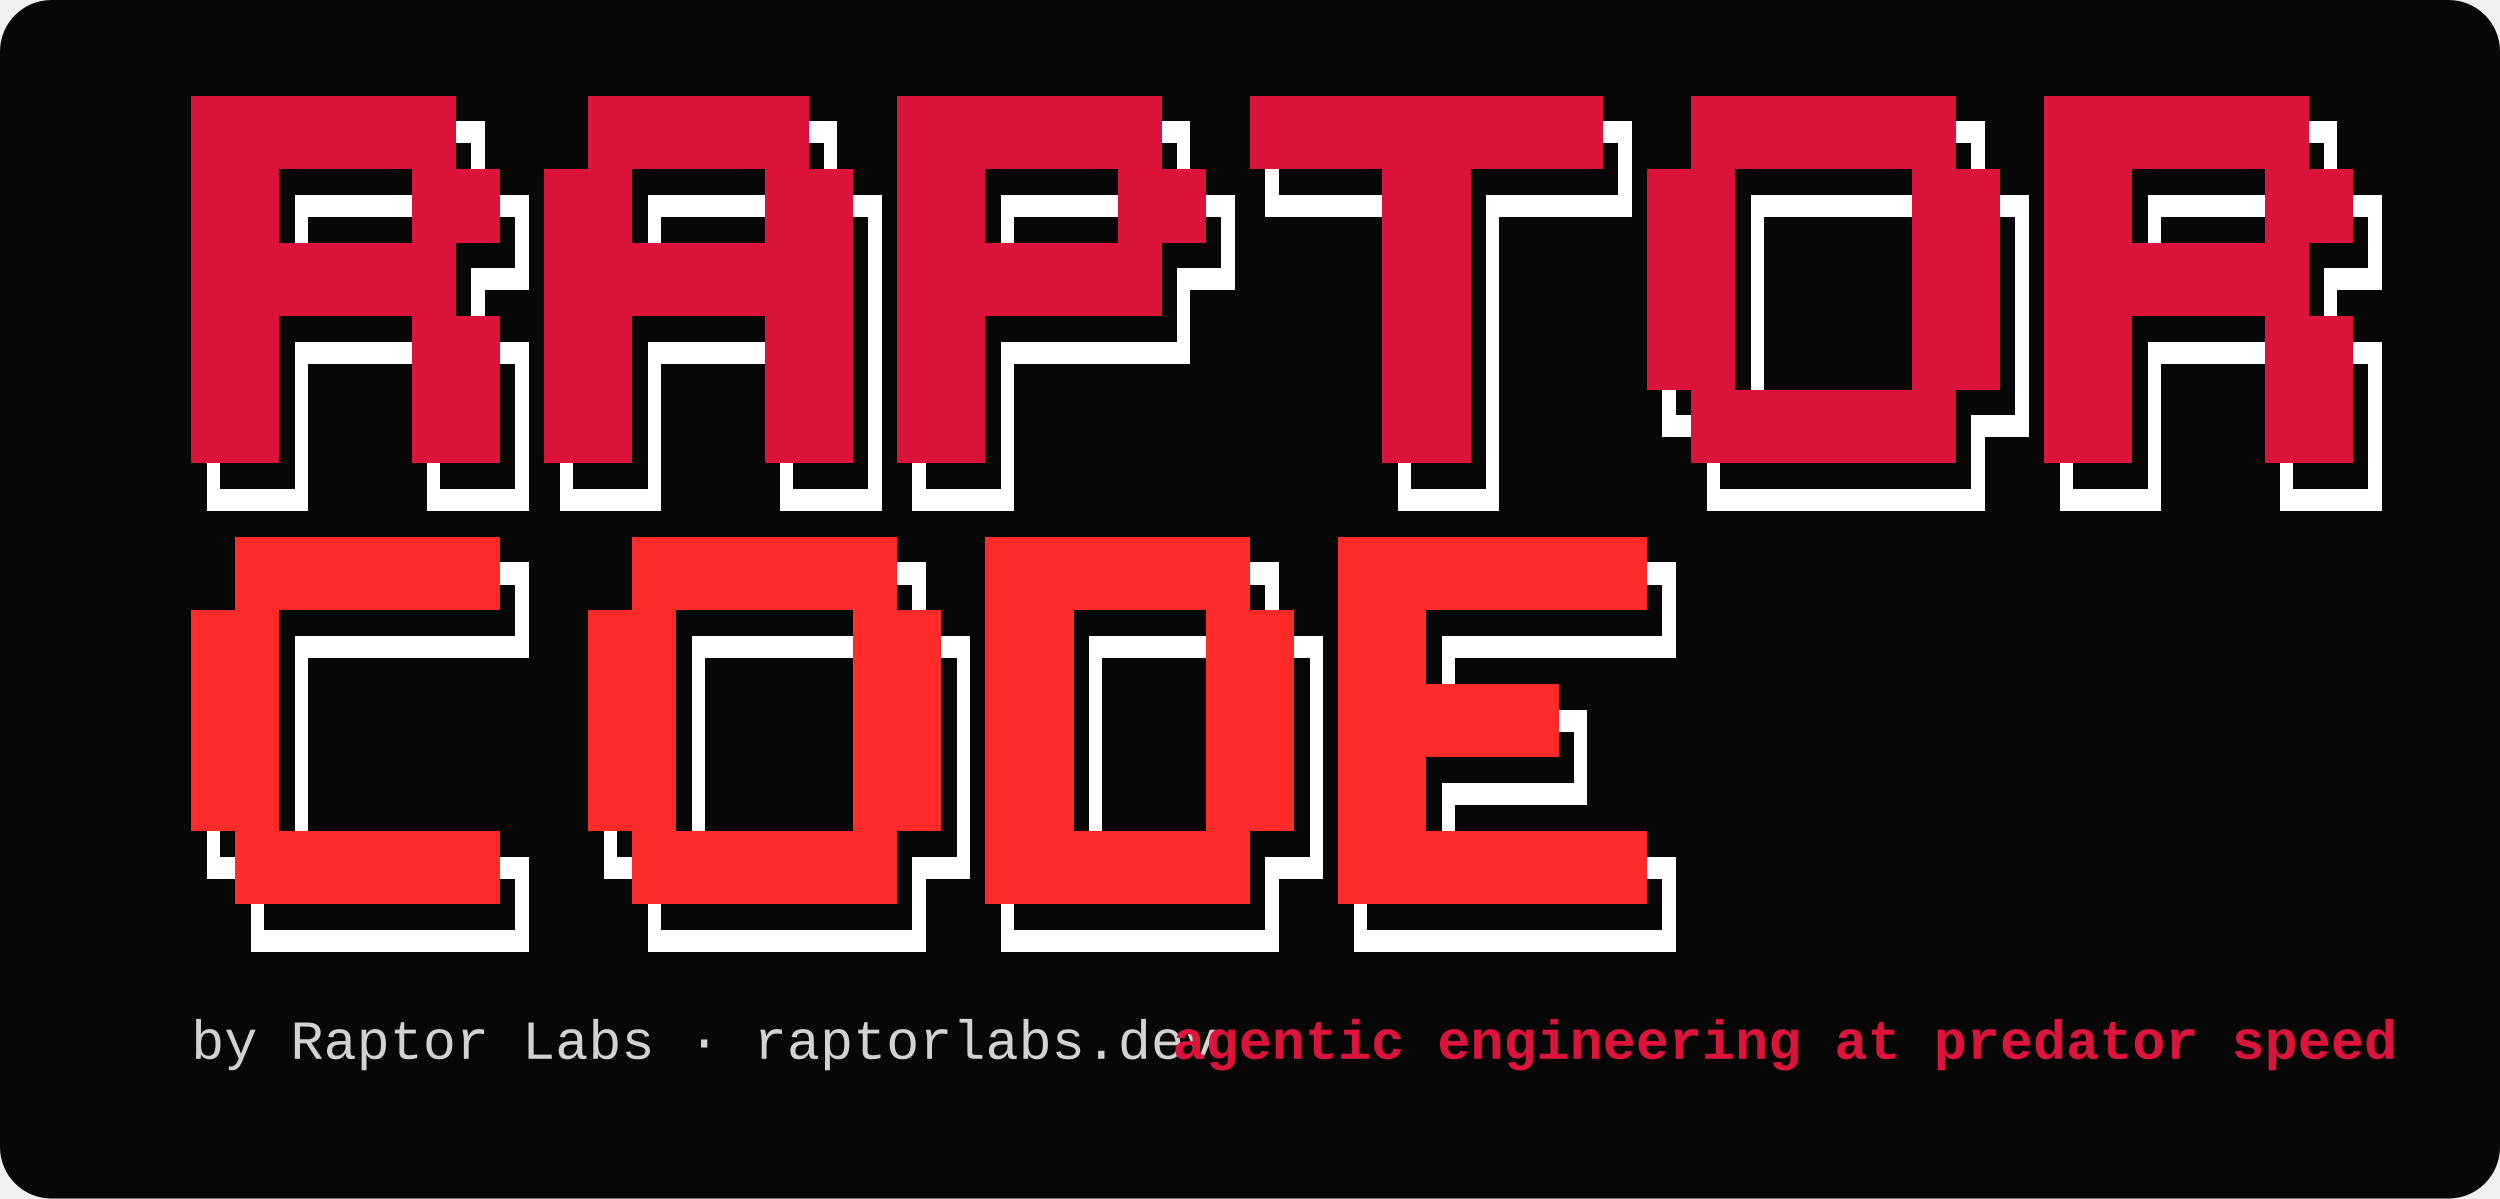
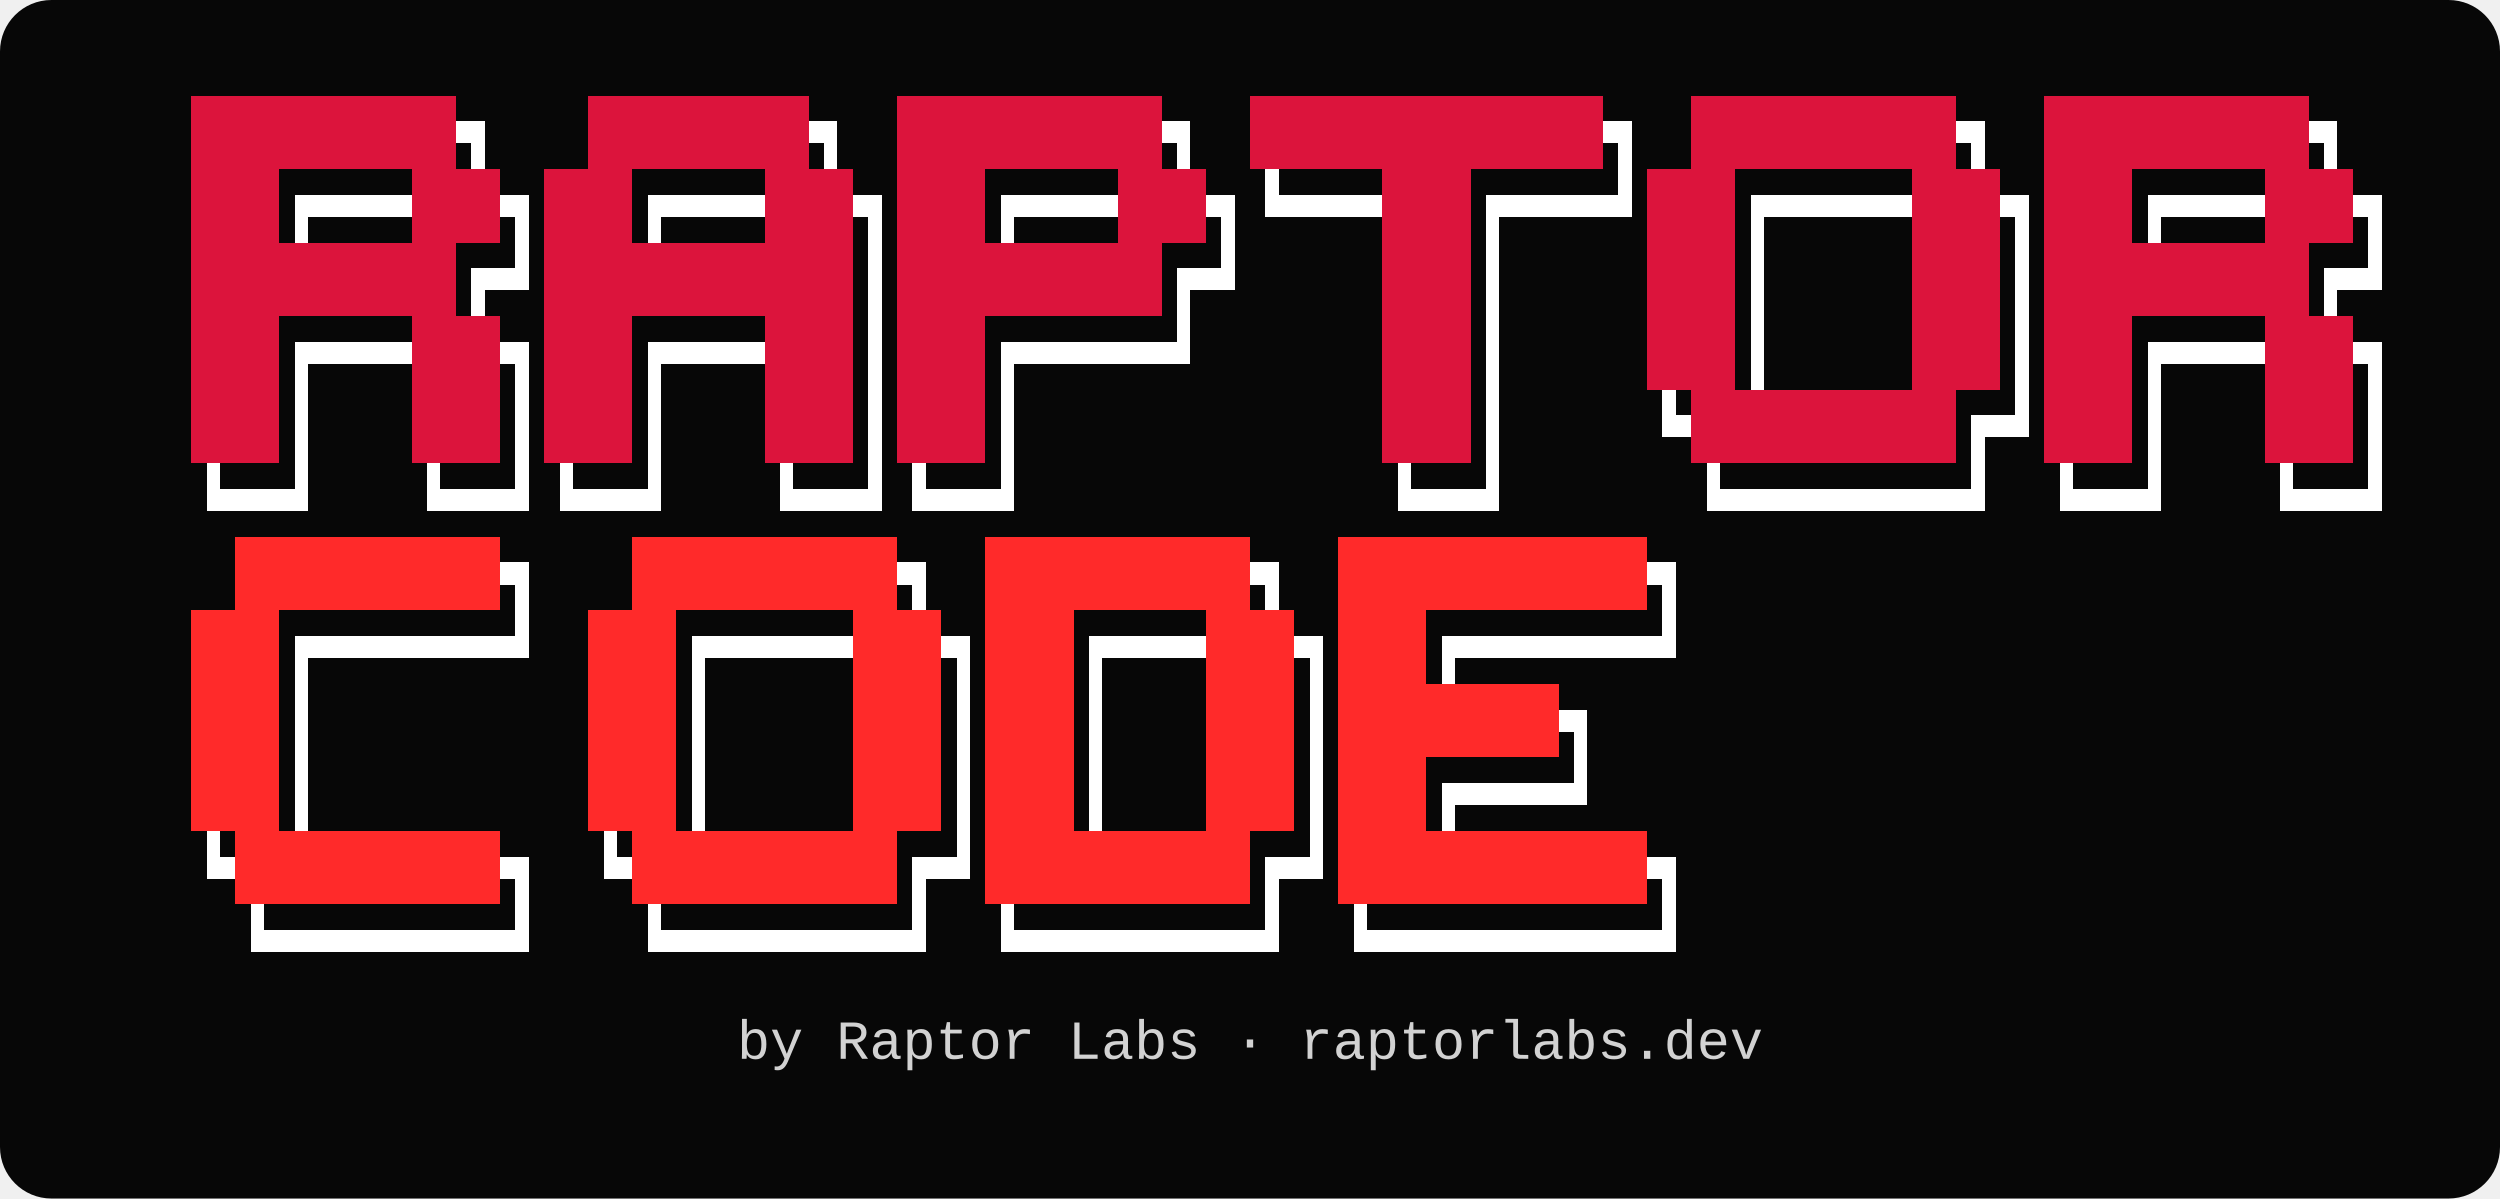
<svg xmlns="http://www.w3.org/2000/svg" viewBox="0 0 680 326" width="680" height="326" role="img" aria-labelledby="t d">
  <rect width="680" height="326" rx="14" fill="#070707" />
  <g shape-rendering="crispEdges">
    <rect x="52.00" y="26.00" width="12.00" height="20.00" fill="#DC143C" />
    <rect x="64.00" y="26.00" width="12.00" height="20.00" fill="#DC143C" />
    <rect x="76.00" y="26.00" width="12.00" height="20.00" fill="#DC143C" />
    <rect x="88.00" y="26.00" width="12.00" height="20.00" fill="#DC143C" />
    <rect x="100.00" y="26.00" width="12.00" height="20.00" fill="#DC143C" />
    <rect x="112.00" y="26.00" width="12.00" height="20.00" fill="#DC143C" />
    <rect x="124.00" y="33.00" width="7.80" height="6.00" fill="#FFFFFF" />
    <rect x="128.20" y="33.00" width="3.60" height="13.00" fill="#FFFFFF" />
    <rect x="160.00" y="26.00" width="12.00" height="20.00" fill="#DC143C" />
    <rect x="172.00" y="26.00" width="12.00" height="20.00" fill="#DC143C" />
    <rect x="184.00" y="26.00" width="12.00" height="20.00" fill="#DC143C" />
    <rect x="196.00" y="26.00" width="12.00" height="20.00" fill="#DC143C" />
    <rect x="208.00" y="26.00" width="12.00" height="20.00" fill="#DC143C" />
    <rect x="220.00" y="33.00" width="7.80" height="6.00" fill="#FFFFFF" />
    <rect x="224.20" y="33.00" width="3.60" height="13.00" fill="#FFFFFF" />
    <rect x="244.00" y="26.00" width="12.00" height="20.00" fill="#DC143C" />
    <rect x="256.00" y="26.00" width="12.00" height="20.00" fill="#DC143C" />
    <rect x="268.00" y="26.00" width="12.00" height="20.00" fill="#DC143C" />
    <rect x="280.00" y="26.00" width="12.00" height="20.00" fill="#DC143C" />
    <rect x="292.00" y="26.00" width="12.00" height="20.00" fill="#DC143C" />
    <rect x="304.00" y="26.00" width="12.00" height="20.00" fill="#DC143C" />
    <rect x="316.00" y="33.00" width="7.80" height="6.00" fill="#FFFFFF" />
    <rect x="320.20" y="33.00" width="3.60" height="13.00" fill="#FFFFFF" />
    <rect x="340.00" y="26.00" width="12.00" height="20.00" fill="#DC143C" />
    <rect x="352.00" y="26.00" width="12.00" height="20.00" fill="#DC143C" />
    <rect x="364.00" y="26.00" width="12.00" height="20.00" fill="#DC143C" />
    <rect x="376.00" y="26.00" width="12.00" height="20.00" fill="#DC143C" />
    <rect x="388.00" y="26.00" width="12.00" height="20.00" fill="#DC143C" />
    <rect x="400.00" y="26.00" width="12.00" height="20.00" fill="#DC143C" />
    <rect x="412.00" y="26.00" width="12.00" height="20.00" fill="#DC143C" />
    <rect x="424.00" y="26.00" width="12.00" height="20.00" fill="#DC143C" />
    <rect x="436.00" y="33.00" width="7.80" height="6.00" fill="#FFFFFF" />
    <rect x="440.20" y="33.00" width="3.60" height="13.00" fill="#FFFFFF" />
    <rect x="460.00" y="26.00" width="12.00" height="20.00" fill="#DC143C" />
    <rect x="472.00" y="26.00" width="12.00" height="20.00" fill="#DC143C" />
    <rect x="484.00" y="26.00" width="12.00" height="20.00" fill="#DC143C" />
    <rect x="496.00" y="26.00" width="12.00" height="20.00" fill="#DC143C" />
    <rect x="508.00" y="26.00" width="12.00" height="20.00" fill="#DC143C" />
    <rect x="520.00" y="26.00" width="12.00" height="20.00" fill="#DC143C" />
    <rect x="532.00" y="33.00" width="7.80" height="6.00" fill="#FFFFFF" />
    <rect x="536.20" y="33.00" width="3.60" height="13.00" fill="#FFFFFF" />
    <rect x="556.00" y="26.00" width="12.00" height="20.00" fill="#DC143C" />
    <rect x="568.00" y="26.00" width="12.00" height="20.00" fill="#DC143C" />
    <rect x="580.00" y="26.00" width="12.00" height="20.00" fill="#DC143C" />
    <rect x="592.00" y="26.00" width="12.00" height="20.00" fill="#DC143C" />
    <rect x="604.00" y="26.00" width="12.00" height="20.00" fill="#DC143C" />
    <rect x="616.00" y="26.00" width="12.00" height="20.00" fill="#DC143C" />
    <rect x="628.00" y="33.00" width="7.80" height="6.00" fill="#FFFFFF" />
    <rect x="632.20" y="33.00" width="3.60" height="13.00" fill="#FFFFFF" />
    <rect x="52.00" y="46.00" width="12.00" height="20.00" fill="#DC143C" />
    <rect x="64.00" y="46.00" width="12.00" height="20.00" fill="#DC143C" />
    <rect x="80.20" y="53.00" width="7.80" height="6.00" fill="#FFFFFF" />
    <rect x="80.20" y="53.00" width="3.60" height="13.00" fill="#FFFFFF" />
    <rect x="88.00" y="53.00" width="12.00" height="6.00" fill="#FFFFFF" />
    <rect x="100.00" y="53.00" width="12.00" height="6.00" fill="#FFFFFF" />
    <rect x="112.00" y="46.00" width="12.00" height="20.00" fill="#DC143C" />
    <rect x="124.00" y="46.00" width="12.00" height="20.00" fill="#DC143C" />
    <rect x="136.00" y="53.00" width="7.80" height="6.00" fill="#FFFFFF" />
    <rect x="140.20" y="53.00" width="3.60" height="13.00" fill="#FFFFFF" />
    <rect x="148.00" y="46.00" width="12.00" height="20.00" fill="#DC143C" />
    <rect x="160.00" y="46.00" width="12.00" height="20.00" fill="#DC143C" />
    <rect x="176.20" y="53.00" width="7.80" height="6.00" fill="#FFFFFF" />
    <rect x="176.20" y="53.00" width="3.60" height="13.00" fill="#FFFFFF" />
    <rect x="184.00" y="53.00" width="12.00" height="6.00" fill="#FFFFFF" />
    <rect x="196.00" y="53.00" width="12.00" height="6.00" fill="#FFFFFF" />
    <rect x="208.00" y="46.00" width="12.00" height="20.00" fill="#DC143C" />
    <rect x="220.00" y="46.00" width="12.00" height="20.00" fill="#DC143C" />
    <rect x="232.00" y="53.00" width="7.80" height="6.00" fill="#FFFFFF" />
    <rect x="236.20" y="53.00" width="3.60" height="13.00" fill="#FFFFFF" />
    <rect x="244.00" y="46.00" width="12.00" height="20.00" fill="#DC143C" />
    <rect x="256.00" y="46.00" width="12.00" height="20.00" fill="#DC143C" />
    <rect x="272.20" y="53.00" width="7.80" height="6.00" fill="#FFFFFF" />
    <rect x="272.20" y="53.00" width="3.60" height="13.00" fill="#FFFFFF" />
    <rect x="280.00" y="53.00" width="12.00" height="6.00" fill="#FFFFFF" />
    <rect x="292.00" y="53.00" width="12.00" height="6.00" fill="#FFFFFF" />
    <rect x="304.00" y="46.00" width="12.00" height="20.00" fill="#DC143C" />
    <rect x="316.00" y="46.00" width="12.00" height="20.00" fill="#DC143C" />
    <rect x="328.00" y="53.00" width="7.80" height="6.00" fill="#FFFFFF" />
    <rect x="332.20" y="53.00" width="3.60" height="13.00" fill="#FFFFFF" />
    <rect x="344.20" y="53.00" width="7.80" height="6.00" fill="#FFFFFF" />
    <rect x="344.20" y="46.00" width="3.60" height="13.00" fill="#FFFFFF" />
    <rect x="352.00" y="53.00" width="12.00" height="6.00" fill="#FFFFFF" />
    <rect x="364.00" y="53.00" width="12.00" height="6.00" fill="#FFFFFF" />
    <rect x="376.00" y="46.00" width="12.00" height="20.00" fill="#DC143C" />
    <rect x="388.00" y="46.00" width="12.00" height="20.00" fill="#DC143C" />
    <rect x="404.20" y="53.00" width="7.80" height="6.00" fill="#FFFFFF" />
    <rect x="404.20" y="53.00" width="3.60" height="13.00" fill="#FFFFFF" />
    <rect x="412.00" y="53.00" width="12.00" height="6.00" fill="#FFFFFF" />
    <rect x="424.00" y="53.00" width="12.00" height="6.00" fill="#FFFFFF" />
    <rect x="436.00" y="53.00" width="7.80" height="6.00" fill="#FFFFFF" />
    <rect x="440.20" y="46.00" width="3.60" height="13.00" fill="#FFFFFF" />
    <rect x="448.00" y="46.00" width="12.00" height="20.00" fill="#DC143C" />
    <rect x="460.00" y="46.00" width="12.00" height="20.00" fill="#DC143C" />
    <rect x="476.20" y="53.00" width="7.80" height="6.00" fill="#FFFFFF" />
    <rect x="476.20" y="53.00" width="3.60" height="13.00" fill="#FFFFFF" />
    <rect x="484.00" y="53.00" width="12.00" height="6.00" fill="#FFFFFF" />
    <rect x="496.00" y="53.00" width="12.00" height="6.00" fill="#FFFFFF" />
    <rect x="508.00" y="53.00" width="12.00" height="6.00" fill="#FFFFFF" />
    <rect x="520.00" y="46.00" width="12.00" height="20.00" fill="#DC143C" />
    <rect x="532.00" y="46.00" width="12.00" height="20.00" fill="#DC143C" />
    <rect x="544.00" y="53.00" width="7.80" height="6.00" fill="#FFFFFF" />
    <rect x="548.20" y="53.00" width="3.60" height="13.00" fill="#FFFFFF" />
    <rect x="556.00" y="46.00" width="12.00" height="20.00" fill="#DC143C" />
    <rect x="568.00" y="46.00" width="12.00" height="20.00" fill="#DC143C" />
    <rect x="584.20" y="53.00" width="7.80" height="6.00" fill="#FFFFFF" />
    <rect x="584.20" y="53.00" width="3.60" height="13.00" fill="#FFFFFF" />
    <rect x="592.00" y="53.00" width="12.00" height="6.00" fill="#FFFFFF" />
    <rect x="604.00" y="53.00" width="12.00" height="6.00" fill="#FFFFFF" />
    <rect x="616.00" y="46.00" width="12.00" height="20.00" fill="#DC143C" />
    <rect x="628.00" y="46.00" width="12.00" height="20.00" fill="#DC143C" />
    <rect x="640.00" y="53.00" width="7.80" height="6.00" fill="#FFFFFF" />
    <rect x="644.20" y="53.00" width="3.60" height="13.00" fill="#FFFFFF" />
    <rect x="52.00" y="66.00" width="12.00" height="20.00" fill="#DC143C" />
    <rect x="64.00" y="66.00" width="12.00" height="20.00" fill="#DC143C" />
    <rect x="76.00" y="66.00" width="12.00" height="20.00" fill="#DC143C" />
    <rect x="88.00" y="66.00" width="12.00" height="20.00" fill="#DC143C" />
    <rect x="100.00" y="66.00" width="12.00" height="20.00" fill="#DC143C" />
    <rect x="112.00" y="66.00" width="12.00" height="20.00" fill="#DC143C" />
    <rect x="128.20" y="73.00" width="7.80" height="6.00" fill="#FFFFFF" />
    <rect x="128.20" y="73.00" width="3.60" height="13.00" fill="#FFFFFF" />
    <rect x="136.00" y="73.00" width="7.80" height="6.00" fill="#FFFFFF" />
    <rect x="140.20" y="66.00" width="3.60" height="13.00" fill="#FFFFFF" />
    <rect x="148.00" y="66.00" width="12.00" height="20.00" fill="#DC143C" />
    <rect x="160.00" y="66.00" width="12.00" height="20.00" fill="#DC143C" />
    <rect x="172.00" y="66.00" width="12.00" height="20.00" fill="#DC143C" />
    <rect x="184.00" y="66.00" width="12.00" height="20.00" fill="#DC143C" />
    <rect x="196.00" y="66.00" width="12.00" height="20.00" fill="#DC143C" />
    <rect x="208.00" y="66.00" width="12.00" height="20.00" fill="#DC143C" />
    <rect x="220.00" y="66.00" width="12.00" height="20.00" fill="#DC143C" />
    <rect x="236.20" y="66.00" width="3.60" height="20.00" fill="#FFFFFF" />
    <rect x="244.00" y="66.00" width="12.00" height="20.00" fill="#DC143C" />
    <rect x="256.00" y="66.00" width="12.00" height="20.00" fill="#DC143C" />
    <rect x="268.00" y="66.00" width="12.00" height="20.00" fill="#DC143C" />
    <rect x="280.00" y="66.00" width="12.00" height="20.00" fill="#DC143C" />
    <rect x="292.00" y="66.00" width="12.00" height="20.00" fill="#DC143C" />
    <rect x="304.00" y="66.00" width="12.00" height="20.00" fill="#DC143C" />
    <rect x="320.20" y="73.00" width="7.80" height="6.00" fill="#FFFFFF" />
    <rect x="320.20" y="73.00" width="3.60" height="13.00" fill="#FFFFFF" />
    <rect x="328.00" y="73.00" width="7.80" height="6.00" fill="#FFFFFF" />
    <rect x="332.20" y="66.00" width="3.60" height="13.00" fill="#FFFFFF" />
    <rect x="376.00" y="66.00" width="12.00" height="20.00" fill="#DC143C" />
    <rect x="388.00" y="66.00" width="12.00" height="20.00" fill="#DC143C" />
    <rect x="404.20" y="66.00" width="3.60" height="20.00" fill="#FFFFFF" />
    <rect x="448.00" y="66.00" width="12.00" height="20.00" fill="#DC143C" />
    <rect x="460.00" y="66.00" width="12.00" height="20.00" fill="#DC143C" />
    <rect x="476.20" y="66.00" width="3.60" height="20.00" fill="#FFFFFF" />
    <rect x="520.00" y="66.00" width="12.00" height="20.00" fill="#DC143C" />
    <rect x="532.00" y="66.00" width="12.00" height="20.00" fill="#DC143C" />
    <rect x="548.20" y="66.00" width="3.60" height="20.00" fill="#FFFFFF" />
    <rect x="556.00" y="66.00" width="12.00" height="20.00" fill="#DC143C" />
    <rect x="568.00" y="66.00" width="12.00" height="20.00" fill="#DC143C" />
    <rect x="580.00" y="66.00" width="12.00" height="20.00" fill="#DC143C" />
    <rect x="592.00" y="66.00" width="12.00" height="20.00" fill="#DC143C" />
    <rect x="604.00" y="66.00" width="12.00" height="20.00" fill="#DC143C" />
    <rect x="616.00" y="66.00" width="12.00" height="20.00" fill="#DC143C" />
    <rect x="632.20" y="73.00" width="7.80" height="6.00" fill="#FFFFFF" />
    <rect x="632.20" y="73.00" width="3.60" height="13.00" fill="#FFFFFF" />
    <rect x="640.00" y="73.00" width="7.80" height="6.00" fill="#FFFFFF" />
    <rect x="644.20" y="66.00" width="3.60" height="13.00" fill="#FFFFFF" />
    <rect x="52.00" y="86.00" width="12.00" height="20.00" fill="#DC143C" />
    <rect x="64.00" y="86.00" width="12.00" height="20.00" fill="#DC143C" />
    <rect x="80.20" y="93.00" width="7.80" height="6.00" fill="#FFFFFF" />
    <rect x="80.20" y="93.00" width="3.60" height="13.00" fill="#FFFFFF" />
    <rect x="88.00" y="93.00" width="12.00" height="6.00" fill="#FFFFFF" />
    <rect x="100.00" y="93.00" width="12.00" height="6.00" fill="#FFFFFF" />
    <rect x="112.00" y="86.00" width="12.00" height="20.00" fill="#DC143C" />
    <rect x="124.00" y="86.00" width="12.00" height="20.00" fill="#DC143C" />
    <rect x="136.00" y="93.00" width="7.80" height="6.00" fill="#FFFFFF" />
    <rect x="140.20" y="93.00" width="3.60" height="13.00" fill="#FFFFFF" />
    <rect x="148.00" y="86.00" width="12.00" height="20.00" fill="#DC143C" />
    <rect x="160.00" y="86.00" width="12.00" height="20.00" fill="#DC143C" />
    <rect x="176.20" y="93.00" width="7.80" height="6.00" fill="#FFFFFF" />
    <rect x="176.20" y="93.00" width="3.60" height="13.00" fill="#FFFFFF" />
    <rect x="184.00" y="93.00" width="12.00" height="6.00" fill="#FFFFFF" />
    <rect x="196.00" y="93.00" width="12.00" height="6.00" fill="#FFFFFF" />
    <rect x="208.00" y="86.00" width="12.00" height="20.00" fill="#DC143C" />
    <rect x="220.00" y="86.00" width="12.00" height="20.00" fill="#DC143C" />
    <rect x="236.20" y="86.00" width="3.60" height="20.00" fill="#FFFFFF" />
    <rect x="244.00" y="86.00" width="12.00" height="20.00" fill="#DC143C" />
    <rect x="256.00" y="86.00" width="12.00" height="20.00" fill="#DC143C" />
    <rect x="272.20" y="93.00" width="7.80" height="6.00" fill="#FFFFFF" />
    <rect x="272.20" y="93.00" width="3.60" height="13.00" fill="#FFFFFF" />
    <rect x="280.00" y="93.00" width="12.00" height="6.00" fill="#FFFFFF" />
    <rect x="292.00" y="93.00" width="12.00" height="6.00" fill="#FFFFFF" />
    <rect x="304.00" y="93.00" width="12.00" height="6.00" fill="#FFFFFF" />
    <rect x="316.00" y="93.00" width="7.80" height="6.00" fill="#FFFFFF" />
    <rect x="320.20" y="86.00" width="3.60" height="13.00" fill="#FFFFFF" />
    <rect x="376.00" y="86.00" width="12.00" height="20.00" fill="#DC143C" />
    <rect x="388.00" y="86.00" width="12.00" height="20.00" fill="#DC143C" />
    <rect x="404.20" y="86.00" width="3.60" height="20.00" fill="#FFFFFF" />
    <rect x="448.00" y="86.00" width="12.00" height="20.00" fill="#DC143C" />
    <rect x="460.00" y="86.00" width="12.00" height="20.00" fill="#DC143C" />
    <rect x="476.20" y="86.00" width="3.60" height="20.00" fill="#FFFFFF" />
    <rect x="520.00" y="86.00" width="12.00" height="20.00" fill="#DC143C" />
    <rect x="532.00" y="86.00" width="12.00" height="20.00" fill="#DC143C" />
    <rect x="548.20" y="86.00" width="3.60" height="20.00" fill="#FFFFFF" />
    <rect x="556.00" y="86.00" width="12.00" height="20.00" fill="#DC143C" />
    <rect x="568.00" y="86.00" width="12.00" height="20.00" fill="#DC143C" />
    <rect x="584.20" y="93.00" width="7.80" height="6.00" fill="#FFFFFF" />
    <rect x="584.20" y="93.00" width="3.60" height="13.00" fill="#FFFFFF" />
    <rect x="592.00" y="93.00" width="12.00" height="6.00" fill="#FFFFFF" />
    <rect x="604.00" y="93.00" width="12.00" height="6.00" fill="#FFFFFF" />
    <rect x="616.00" y="86.00" width="12.00" height="20.00" fill="#DC143C" />
    <rect x="628.00" y="86.00" width="12.00" height="20.00" fill="#DC143C" />
    <rect x="640.00" y="93.00" width="7.80" height="6.00" fill="#FFFFFF" />
    <rect x="644.20" y="93.00" width="3.60" height="13.00" fill="#FFFFFF" />
    <rect x="52.00" y="106.00" width="12.00" height="20.00" fill="#DC143C" />
    <rect x="64.00" y="106.00" width="12.00" height="20.00" fill="#DC143C" />
    <rect x="80.20" y="106.00" width="3.60" height="20.00" fill="#FFFFFF" />
    <rect x="112.00" y="106.00" width="12.00" height="20.00" fill="#DC143C" />
    <rect x="124.00" y="106.00" width="12.00" height="20.00" fill="#DC143C" />
    <rect x="140.20" y="106.00" width="3.60" height="20.00" fill="#FFFFFF" />
    <rect x="148.00" y="106.00" width="12.00" height="20.00" fill="#DC143C" />
    <rect x="160.00" y="106.00" width="12.00" height="20.00" fill="#DC143C" />
    <rect x="176.20" y="106.00" width="3.60" height="20.00" fill="#FFFFFF" />
    <rect x="208.00" y="106.00" width="12.00" height="20.00" fill="#DC143C" />
    <rect x="220.00" y="106.00" width="12.00" height="20.00" fill="#DC143C" />
    <rect x="236.20" y="106.00" width="3.60" height="20.00" fill="#FFFFFF" />
    <rect x="244.00" y="106.00" width="12.00" height="20.00" fill="#DC143C" />
    <rect x="256.00" y="106.00" width="12.00" height="20.00" fill="#DC143C" />
    <rect x="272.20" y="106.00" width="3.60" height="20.00" fill="#FFFFFF" />
    <rect x="376.00" y="106.00" width="12.00" height="20.00" fill="#DC143C" />
    <rect x="388.00" y="106.00" width="12.00" height="20.00" fill="#DC143C" />
    <rect x="404.20" y="106.00" width="3.60" height="20.00" fill="#FFFFFF" />
    <rect x="452.20" y="113.00" width="7.80" height="6.00" fill="#FFFFFF" />
    <rect x="452.20" y="106.00" width="3.60" height="13.00" fill="#FFFFFF" />
    <rect x="460.00" y="106.00" width="12.00" height="20.00" fill="#DC143C" />
    <rect x="472.00" y="106.00" width="12.00" height="20.00" fill="#DC143C" />
    <rect x="484.00" y="106.00" width="12.00" height="20.00" fill="#DC143C" />
    <rect x="496.00" y="106.00" width="12.00" height="20.00" fill="#DC143C" />
    <rect x="508.00" y="106.00" width="12.00" height="20.00" fill="#DC143C" />
    <rect x="520.00" y="106.00" width="12.00" height="20.00" fill="#DC143C" />
    <rect x="536.20" y="113.00" width="7.80" height="6.00" fill="#FFFFFF" />
    <rect x="536.20" y="113.00" width="3.60" height="13.00" fill="#FFFFFF" />
    <rect x="544.00" y="113.00" width="7.80" height="6.00" fill="#FFFFFF" />
    <rect x="548.20" y="106.00" width="3.60" height="13.00" fill="#FFFFFF" />
    <rect x="556.00" y="106.00" width="12.00" height="20.00" fill="#DC143C" />
    <rect x="568.00" y="106.00" width="12.00" height="20.00" fill="#DC143C" />
    <rect x="584.20" y="106.00" width="3.60" height="20.00" fill="#FFFFFF" />
    <rect x="616.00" y="106.00" width="12.00" height="20.00" fill="#DC143C" />
    <rect x="628.00" y="106.00" width="12.00" height="20.00" fill="#DC143C" />
    <rect x="644.20" y="106.00" width="3.60" height="20.00" fill="#FFFFFF" />
    <rect x="56.20" y="133.00" width="7.80" height="6.00" fill="#FFFFFF" />
    <rect x="56.20" y="126.00" width="3.60" height="13.00" fill="#FFFFFF" />
    <rect x="64.00" y="133.00" width="12.00" height="6.00" fill="#FFFFFF" />
    <rect x="76.00" y="133.00" width="7.80" height="6.00" fill="#FFFFFF" />
    <rect x="80.20" y="126.00" width="3.60" height="13.00" fill="#FFFFFF" />
    <rect x="116.20" y="133.00" width="7.80" height="6.00" fill="#FFFFFF" />
    <rect x="116.20" y="126.00" width="3.60" height="13.00" fill="#FFFFFF" />
    <rect x="124.00" y="133.00" width="12.00" height="6.00" fill="#FFFFFF" />
    <rect x="136.00" y="133.00" width="7.80" height="6.00" fill="#FFFFFF" />
    <rect x="140.20" y="126.00" width="3.60" height="13.00" fill="#FFFFFF" />
    <rect x="152.20" y="133.00" width="7.80" height="6.00" fill="#FFFFFF" />
    <rect x="152.20" y="126.00" width="3.60" height="13.00" fill="#FFFFFF" />
    <rect x="160.00" y="133.00" width="12.00" height="6.00" fill="#FFFFFF" />
    <rect x="172.00" y="133.00" width="7.80" height="6.00" fill="#FFFFFF" />
    <rect x="176.20" y="126.00" width="3.60" height="13.00" fill="#FFFFFF" />
    <rect x="212.20" y="133.00" width="7.80" height="6.00" fill="#FFFFFF" />
    <rect x="212.20" y="126.00" width="3.60" height="13.00" fill="#FFFFFF" />
    <rect x="220.00" y="133.00" width="12.00" height="6.00" fill="#FFFFFF" />
    <rect x="232.00" y="133.00" width="7.80" height="6.00" fill="#FFFFFF" />
    <rect x="236.20" y="126.00" width="3.60" height="13.00" fill="#FFFFFF" />
    <rect x="248.20" y="133.00" width="7.80" height="6.00" fill="#FFFFFF" />
    <rect x="248.20" y="126.00" width="3.60" height="13.00" fill="#FFFFFF" />
    <rect x="256.00" y="133.00" width="12.00" height="6.00" fill="#FFFFFF" />
    <rect x="268.00" y="133.00" width="7.80" height="6.00" fill="#FFFFFF" />
    <rect x="272.20" y="126.00" width="3.60" height="13.00" fill="#FFFFFF" />
    <rect x="380.20" y="133.00" width="7.80" height="6.00" fill="#FFFFFF" />
    <rect x="380.20" y="126.00" width="3.60" height="13.00" fill="#FFFFFF" />
    <rect x="388.00" y="133.00" width="12.00" height="6.00" fill="#FFFFFF" />
    <rect x="400.00" y="133.00" width="7.80" height="6.00" fill="#FFFFFF" />
    <rect x="404.20" y="126.00" width="3.60" height="13.00" fill="#FFFFFF" />
    <rect x="464.20" y="133.00" width="7.80" height="6.00" fill="#FFFFFF" />
    <rect x="464.20" y="126.00" width="3.60" height="13.00" fill="#FFFFFF" />
    <rect x="472.00" y="133.00" width="12.00" height="6.00" fill="#FFFFFF" />
    <rect x="484.00" y="133.00" width="12.00" height="6.00" fill="#FFFFFF" />
    <rect x="496.00" y="133.00" width="12.00" height="6.00" fill="#FFFFFF" />
    <rect x="508.00" y="133.00" width="12.00" height="6.00" fill="#FFFFFF" />
    <rect x="520.00" y="133.00" width="12.00" height="6.00" fill="#FFFFFF" />
    <rect x="532.00" y="133.00" width="7.80" height="6.00" fill="#FFFFFF" />
    <rect x="536.20" y="126.00" width="3.60" height="13.00" fill="#FFFFFF" />
    <rect x="560.20" y="133.00" width="7.80" height="6.00" fill="#FFFFFF" />
    <rect x="560.20" y="126.00" width="3.60" height="13.00" fill="#FFFFFF" />
    <rect x="568.00" y="133.00" width="12.00" height="6.00" fill="#FFFFFF" />
    <rect x="580.00" y="133.00" width="7.80" height="6.00" fill="#FFFFFF" />
    <rect x="584.20" y="126.00" width="3.60" height="13.00" fill="#FFFFFF" />
    <rect x="620.20" y="133.00" width="7.80" height="6.00" fill="#FFFFFF" />
    <rect x="620.20" y="126.00" width="3.60" height="13.00" fill="#FFFFFF" />
    <rect x="628.00" y="133.00" width="12.00" height="6.00" fill="#FFFFFF" />
    <rect x="640.00" y="133.00" width="7.80" height="6.00" fill="#FFFFFF" />
    <rect x="644.20" y="126.00" width="3.60" height="13.00" fill="#FFFFFF" />
    <rect x="64.00" y="146.00" width="12.00" height="20.00" fill="#FF2A2A" />
    <rect x="76.00" y="146.00" width="12.00" height="20.00" fill="#FF2A2A" />
    <rect x="88.00" y="146.00" width="12.00" height="20.00" fill="#FF2A2A" />
    <rect x="100.00" y="146.00" width="12.00" height="20.00" fill="#FF2A2A" />
    <rect x="112.00" y="146.00" width="12.00" height="20.00" fill="#FF2A2A" />
    <rect x="124.00" y="146.00" width="12.00" height="20.00" fill="#FF2A2A" />
    <rect x="136.00" y="153.00" width="7.80" height="6.00" fill="#FFFFFF" />
    <rect x="140.20" y="153.00" width="3.60" height="13.00" fill="#FFFFFF" />
    <rect x="172.00" y="146.00" width="12.00" height="20.00" fill="#FF2A2A" />
    <rect x="184.00" y="146.00" width="12.00" height="20.00" fill="#FF2A2A" />
    <rect x="196.00" y="146.00" width="12.00" height="20.00" fill="#FF2A2A" />
    <rect x="208.00" y="146.00" width="12.00" height="20.00" fill="#FF2A2A" />
    <rect x="220.00" y="146.00" width="12.00" height="20.00" fill="#FF2A2A" />
    <rect x="232.00" y="146.00" width="12.00" height="20.00" fill="#FF2A2A" />
    <rect x="244.00" y="153.00" width="7.80" height="6.00" fill="#FFFFFF" />
    <rect x="248.20" y="153.00" width="3.60" height="13.00" fill="#FFFFFF" />
    <rect x="268.00" y="146.00" width="12.00" height="20.00" fill="#FF2A2A" />
    <rect x="280.00" y="146.00" width="12.00" height="20.00" fill="#FF2A2A" />
    <rect x="292.00" y="146.00" width="12.00" height="20.00" fill="#FF2A2A" />
    <rect x="304.00" y="146.00" width="12.00" height="20.00" fill="#FF2A2A" />
    <rect x="316.00" y="146.00" width="12.00" height="20.00" fill="#FF2A2A" />
    <rect x="328.00" y="146.00" width="12.00" height="20.00" fill="#FF2A2A" />
    <rect x="340.00" y="153.00" width="7.80" height="6.00" fill="#FFFFFF" />
    <rect x="344.20" y="153.00" width="3.60" height="13.00" fill="#FFFFFF" />
    <rect x="364.00" y="146.00" width="12.00" height="20.00" fill="#FF2A2A" />
    <rect x="376.00" y="146.00" width="12.00" height="20.00" fill="#FF2A2A" />
    <rect x="388.00" y="146.00" width="12.00" height="20.00" fill="#FF2A2A" />
    <rect x="400.00" y="146.00" width="12.00" height="20.00" fill="#FF2A2A" />
    <rect x="412.00" y="146.00" width="12.00" height="20.00" fill="#FF2A2A" />
    <rect x="424.00" y="146.00" width="12.00" height="20.00" fill="#FF2A2A" />
    <rect x="436.00" y="146.00" width="12.00" height="20.00" fill="#FF2A2A" />
    <rect x="448.00" y="153.00" width="7.80" height="6.00" fill="#FFFFFF" />
    <rect x="452.20" y="153.00" width="3.60" height="13.00" fill="#FFFFFF" />
    <rect x="52.00" y="166.00" width="12.00" height="20.00" fill="#FF2A2A" />
    <rect x="64.00" y="166.00" width="12.00" height="20.00" fill="#FF2A2A" />
    <rect x="80.20" y="173.00" width="7.80" height="6.00" fill="#FFFFFF" />
    <rect x="80.20" y="173.00" width="3.60" height="13.00" fill="#FFFFFF" />
    <rect x="88.00" y="173.00" width="12.00" height="6.00" fill="#FFFFFF" />
    <rect x="100.00" y="173.00" width="12.00" height="6.00" fill="#FFFFFF" />
    <rect x="112.00" y="173.00" width="12.00" height="6.00" fill="#FFFFFF" />
    <rect x="124.00" y="173.00" width="12.00" height="6.00" fill="#FFFFFF" />
    <rect x="136.00" y="173.00" width="7.80" height="6.00" fill="#FFFFFF" />
    <rect x="140.20" y="166.00" width="3.60" height="13.00" fill="#FFFFFF" />
    <rect x="160.00" y="166.00" width="12.00" height="20.00" fill="#FF2A2A" />
    <rect x="172.00" y="166.00" width="12.00" height="20.00" fill="#FF2A2A" />
    <rect x="188.20" y="173.00" width="7.80" height="6.00" fill="#FFFFFF" />
    <rect x="188.20" y="173.00" width="3.60" height="13.00" fill="#FFFFFF" />
    <rect x="196.00" y="173.00" width="12.00" height="6.00" fill="#FFFFFF" />
    <rect x="208.00" y="173.00" width="12.00" height="6.00" fill="#FFFFFF" />
    <rect x="220.00" y="173.00" width="12.00" height="6.00" fill="#FFFFFF" />
    <rect x="232.00" y="166.00" width="12.00" height="20.00" fill="#FF2A2A" />
    <rect x="244.00" y="166.00" width="12.00" height="20.00" fill="#FF2A2A" />
    <rect x="256.00" y="173.00" width="7.80" height="6.00" fill="#FFFFFF" />
    <rect x="260.20" y="173.00" width="3.60" height="13.00" fill="#FFFFFF" />
    <rect x="268.00" y="166.00" width="12.00" height="20.00" fill="#FF2A2A" />
    <rect x="280.00" y="166.00" width="12.00" height="20.00" fill="#FF2A2A" />
    <rect x="296.20" y="173.00" width="7.80" height="6.00" fill="#FFFFFF" />
    <rect x="296.20" y="173.00" width="3.60" height="13.00" fill="#FFFFFF" />
    <rect x="304.00" y="173.00" width="12.00" height="6.00" fill="#FFFFFF" />
    <rect x="316.00" y="173.00" width="12.00" height="6.00" fill="#FFFFFF" />
    <rect x="328.00" y="166.00" width="12.00" height="20.00" fill="#FF2A2A" />
    <rect x="340.00" y="166.00" width="12.00" height="20.00" fill="#FF2A2A" />
    <rect x="352.00" y="173.00" width="7.80" height="6.00" fill="#FFFFFF" />
    <rect x="356.20" y="173.00" width="3.60" height="13.00" fill="#FFFFFF" />
    <rect x="364.00" y="166.00" width="12.00" height="20.00" fill="#FF2A2A" />
    <rect x="376.00" y="166.00" width="12.00" height="20.00" fill="#FF2A2A" />
    <rect x="392.20" y="173.00" width="7.80" height="6.00" fill="#FFFFFF" />
    <rect x="392.20" y="173.00" width="3.60" height="13.00" fill="#FFFFFF" />
    <rect x="400.00" y="173.00" width="12.00" height="6.00" fill="#FFFFFF" />
    <rect x="412.00" y="173.00" width="12.00" height="6.00" fill="#FFFFFF" />
    <rect x="424.00" y="173.00" width="12.00" height="6.00" fill="#FFFFFF" />
    <rect x="436.00" y="173.00" width="12.00" height="6.00" fill="#FFFFFF" />
    <rect x="448.00" y="173.00" width="7.80" height="6.00" fill="#FFFFFF" />
    <rect x="452.20" y="166.00" width="3.60" height="13.00" fill="#FFFFFF" />
    <rect x="52.00" y="186.00" width="12.00" height="20.00" fill="#FF2A2A" />
    <rect x="64.00" y="186.00" width="12.00" height="20.00" fill="#FF2A2A" />
    <rect x="80.20" y="186.00" width="3.60" height="20.00" fill="#FFFFFF" />
    <rect x="160.00" y="186.00" width="12.00" height="20.00" fill="#FF2A2A" />
    <rect x="172.00" y="186.00" width="12.00" height="20.00" fill="#FF2A2A" />
    <rect x="188.20" y="186.00" width="3.60" height="20.00" fill="#FFFFFF" />
    <rect x="232.00" y="186.00" width="12.00" height="20.00" fill="#FF2A2A" />
    <rect x="244.00" y="186.00" width="12.00" height="20.00" fill="#FF2A2A" />
    <rect x="260.20" y="186.00" width="3.60" height="20.00" fill="#FFFFFF" />
    <rect x="268.00" y="186.00" width="12.00" height="20.00" fill="#FF2A2A" />
    <rect x="280.00" y="186.00" width="12.00" height="20.00" fill="#FF2A2A" />
    <rect x="296.20" y="186.00" width="3.60" height="20.00" fill="#FFFFFF" />
    <rect x="328.00" y="186.00" width="12.00" height="20.00" fill="#FF2A2A" />
    <rect x="340.00" y="186.00" width="12.00" height="20.00" fill="#FF2A2A" />
    <rect x="356.20" y="186.00" width="3.60" height="20.00" fill="#FFFFFF" />
    <rect x="364.00" y="186.00" width="12.00" height="20.00" fill="#FF2A2A" />
    <rect x="376.00" y="186.00" width="12.00" height="20.00" fill="#FF2A2A" />
    <rect x="388.00" y="186.00" width="12.00" height="20.00" fill="#FF2A2A" />
    <rect x="400.00" y="186.00" width="12.00" height="20.00" fill="#FF2A2A" />
    <rect x="412.00" y="186.00" width="12.00" height="20.00" fill="#FF2A2A" />
    <rect x="424.00" y="193.00" width="7.80" height="6.00" fill="#FFFFFF" />
    <rect x="428.20" y="193.00" width="3.60" height="13.00" fill="#FFFFFF" />
    <rect x="52.00" y="206.00" width="12.00" height="20.00" fill="#FF2A2A" />
    <rect x="64.00" y="206.00" width="12.00" height="20.00" fill="#FF2A2A" />
    <rect x="80.20" y="206.00" width="3.60" height="20.00" fill="#FFFFFF" />
    <rect x="160.00" y="206.00" width="12.00" height="20.00" fill="#FF2A2A" />
    <rect x="172.00" y="206.00" width="12.00" height="20.00" fill="#FF2A2A" />
    <rect x="188.20" y="206.00" width="3.60" height="20.00" fill="#FFFFFF" />
    <rect x="232.00" y="206.00" width="12.00" height="20.00" fill="#FF2A2A" />
    <rect x="244.00" y="206.00" width="12.00" height="20.00" fill="#FF2A2A" />
    <rect x="260.20" y="206.00" width="3.60" height="20.00" fill="#FFFFFF" />
    <rect x="268.00" y="206.00" width="12.00" height="20.00" fill="#FF2A2A" />
    <rect x="280.00" y="206.00" width="12.00" height="20.00" fill="#FF2A2A" />
    <rect x="296.20" y="206.00" width="3.60" height="20.00" fill="#FFFFFF" />
    <rect x="328.00" y="206.00" width="12.00" height="20.00" fill="#FF2A2A" />
    <rect x="340.00" y="206.00" width="12.00" height="20.00" fill="#FF2A2A" />
    <rect x="356.20" y="206.00" width="3.60" height="20.00" fill="#FFFFFF" />
    <rect x="364.00" y="206.00" width="12.00" height="20.00" fill="#FF2A2A" />
    <rect x="376.00" y="206.00" width="12.00" height="20.00" fill="#FF2A2A" />
    <rect x="392.20" y="213.00" width="7.80" height="6.00" fill="#FFFFFF" />
    <rect x="392.20" y="213.00" width="3.60" height="13.00" fill="#FFFFFF" />
    <rect x="400.00" y="213.00" width="12.00" height="6.00" fill="#FFFFFF" />
    <rect x="412.00" y="213.00" width="12.00" height="6.00" fill="#FFFFFF" />
    <rect x="424.00" y="213.00" width="7.80" height="6.00" fill="#FFFFFF" />
    <rect x="428.20" y="206.00" width="3.60" height="13.00" fill="#FFFFFF" />
    <rect x="56.20" y="233.00" width="7.80" height="6.00" fill="#FFFFFF" />
    <rect x="56.20" y="226.00" width="3.60" height="13.00" fill="#FFFFFF" />
    <rect x="64.00" y="226.00" width="12.00" height="20.00" fill="#FF2A2A" />
    <rect x="76.00" y="226.00" width="12.00" height="20.00" fill="#FF2A2A" />
    <rect x="88.00" y="226.00" width="12.00" height="20.00" fill="#FF2A2A" />
    <rect x="100.00" y="226.00" width="12.00" height="20.00" fill="#FF2A2A" />
    <rect x="112.00" y="226.00" width="12.00" height="20.00" fill="#FF2A2A" />
    <rect x="124.00" y="226.00" width="12.00" height="20.00" fill="#FF2A2A" />
    <rect x="136.00" y="233.00" width="7.80" height="6.00" fill="#FFFFFF" />
    <rect x="140.20" y="233.00" width="3.60" height="13.00" fill="#FFFFFF" />
    <rect x="164.20" y="233.00" width="7.80" height="6.00" fill="#FFFFFF" />
    <rect x="164.20" y="226.00" width="3.60" height="13.00" fill="#FFFFFF" />
    <rect x="172.00" y="226.00" width="12.00" height="20.00" fill="#FF2A2A" />
    <rect x="184.00" y="226.00" width="12.00" height="20.00" fill="#FF2A2A" />
    <rect x="196.00" y="226.00" width="12.00" height="20.00" fill="#FF2A2A" />
    <rect x="208.00" y="226.00" width="12.00" height="20.00" fill="#FF2A2A" />
    <rect x="220.00" y="226.00" width="12.00" height="20.00" fill="#FF2A2A" />
    <rect x="232.00" y="226.00" width="12.00" height="20.00" fill="#FF2A2A" />
    <rect x="248.20" y="233.00" width="7.80" height="6.00" fill="#FFFFFF" />
    <rect x="248.20" y="233.00" width="3.60" height="13.00" fill="#FFFFFF" />
    <rect x="256.00" y="233.00" width="7.80" height="6.00" fill="#FFFFFF" />
    <rect x="260.20" y="226.00" width="3.60" height="13.00" fill="#FFFFFF" />
    <rect x="268.00" y="226.00" width="12.00" height="20.00" fill="#FF2A2A" />
    <rect x="280.00" y="226.00" width="12.00" height="20.00" fill="#FF2A2A" />
    <rect x="292.00" y="226.00" width="12.00" height="20.00" fill="#FF2A2A" />
    <rect x="304.00" y="226.00" width="12.00" height="20.00" fill="#FF2A2A" />
    <rect x="316.00" y="226.00" width="12.00" height="20.00" fill="#FF2A2A" />
    <rect x="328.00" y="226.00" width="12.00" height="20.00" fill="#FF2A2A" />
    <rect x="344.20" y="233.00" width="7.80" height="6.00" fill="#FFFFFF" />
    <rect x="344.20" y="233.00" width="3.60" height="13.00" fill="#FFFFFF" />
    <rect x="352.00" y="233.00" width="7.80" height="6.00" fill="#FFFFFF" />
    <rect x="356.20" y="226.00" width="3.60" height="13.00" fill="#FFFFFF" />
    <rect x="364.00" y="226.00" width="12.00" height="20.00" fill="#FF2A2A" />
    <rect x="376.00" y="226.00" width="12.00" height="20.00" fill="#FF2A2A" />
    <rect x="388.00" y="226.00" width="12.00" height="20.00" fill="#FF2A2A" />
    <rect x="400.00" y="226.00" width="12.00" height="20.00" fill="#FF2A2A" />
    <rect x="412.00" y="226.00" width="12.00" height="20.00" fill="#FF2A2A" />
    <rect x="424.00" y="226.00" width="12.00" height="20.00" fill="#FF2A2A" />
    <rect x="436.00" y="226.00" width="12.00" height="20.00" fill="#FF2A2A" />
    <rect x="448.00" y="233.00" width="7.80" height="6.00" fill="#FFFFFF" />
    <rect x="452.20" y="233.00" width="3.60" height="13.00" fill="#FFFFFF" />
    <rect x="68.20" y="253.00" width="7.80" height="6.00" fill="#FFFFFF" />
    <rect x="68.20" y="246.00" width="3.60" height="13.00" fill="#FFFFFF" />
    <rect x="76.00" y="253.00" width="12.00" height="6.00" fill="#FFFFFF" />
    <rect x="88.00" y="253.00" width="12.00" height="6.00" fill="#FFFFFF" />
    <rect x="100.00" y="253.00" width="12.00" height="6.00" fill="#FFFFFF" />
    <rect x="112.00" y="253.00" width="12.00" height="6.00" fill="#FFFFFF" />
    <rect x="124.00" y="253.00" width="12.00" height="6.00" fill="#FFFFFF" />
    <rect x="136.00" y="253.00" width="7.80" height="6.00" fill="#FFFFFF" />
    <rect x="140.20" y="246.00" width="3.60" height="13.00" fill="#FFFFFF" />
    <rect x="176.20" y="253.00" width="7.80" height="6.00" fill="#FFFFFF" />
    <rect x="176.20" y="246.00" width="3.60" height="13.00" fill="#FFFFFF" />
    <rect x="184.00" y="253.00" width="12.00" height="6.00" fill="#FFFFFF" />
    <rect x="196.00" y="253.00" width="12.00" height="6.00" fill="#FFFFFF" />
    <rect x="208.00" y="253.00" width="12.00" height="6.00" fill="#FFFFFF" />
    <rect x="220.00" y="253.00" width="12.00" height="6.00" fill="#FFFFFF" />
    <rect x="232.00" y="253.00" width="12.00" height="6.00" fill="#FFFFFF" />
    <rect x="244.00" y="253.00" width="7.80" height="6.00" fill="#FFFFFF" />
    <rect x="248.20" y="246.00" width="3.60" height="13.00" fill="#FFFFFF" />
    <rect x="272.20" y="253.00" width="7.80" height="6.00" fill="#FFFFFF" />
    <rect x="272.20" y="246.00" width="3.60" height="13.00" fill="#FFFFFF" />
    <rect x="280.00" y="253.00" width="12.00" height="6.00" fill="#FFFFFF" />
    <rect x="292.00" y="253.00" width="12.00" height="6.00" fill="#FFFFFF" />
    <rect x="304.00" y="253.00" width="12.00" height="6.00" fill="#FFFFFF" />
    <rect x="316.00" y="253.00" width="12.00" height="6.00" fill="#FFFFFF" />
    <rect x="328.00" y="253.00" width="12.00" height="6.00" fill="#FFFFFF" />
    <rect x="340.00" y="253.00" width="7.80" height="6.00" fill="#FFFFFF" />
    <rect x="344.20" y="246.00" width="3.60" height="13.00" fill="#FFFFFF" />
    <rect x="368.20" y="253.00" width="7.80" height="6.00" fill="#FFFFFF" />
    <rect x="368.20" y="246.00" width="3.60" height="13.00" fill="#FFFFFF" />
    <rect x="376.00" y="253.00" width="12.00" height="6.00" fill="#FFFFFF" />
    <rect x="388.00" y="253.00" width="12.00" height="6.00" fill="#FFFFFF" />
    <rect x="400.00" y="253.00" width="12.00" height="6.00" fill="#FFFFFF" />
    <rect x="412.00" y="253.00" width="12.00" height="6.00" fill="#FFFFFF" />
    <rect x="424.00" y="253.00" width="12.00" height="6.00" fill="#FFFFFF" />
    <rect x="436.00" y="253.00" width="12.00" height="6.00" fill="#FFFFFF" />
    <rect x="448.00" y="253.00" width="7.80" height="6.00" fill="#FFFFFF" />
    <rect x="452.20" y="246.00" width="3.60" height="13.00" fill="#FFFFFF" />
  </g>
-   <text x="52" y="288" fill="#FFFFFF" fill-opacity="0.82" font-family="ui-monospace, SFMono-Regular, Menlo, Consolas, 'Liberation Mono', monospace" font-size="15">by Raptor Labs  ·  raptorlabs.dev</text>
-   <text x="652" y="288" text-anchor="end" fill="#DC143C" font-family="ui-monospace, SFMono-Regular, Menlo, Consolas, 'Liberation Mono', monospace" font-size="15" font-weight="700">agentic engineering at predator speed</text>
+   <text x="340.0" y="288" text-anchor="middle" fill="#FFFFFF" fill-opacity="0.82" font-family="ui-monospace, SFMono-Regular, Menlo, Consolas, 'Liberation Mono', monospace" font-size="15">by Raptor Labs  ·  raptorlabs.dev</text>
</svg>
